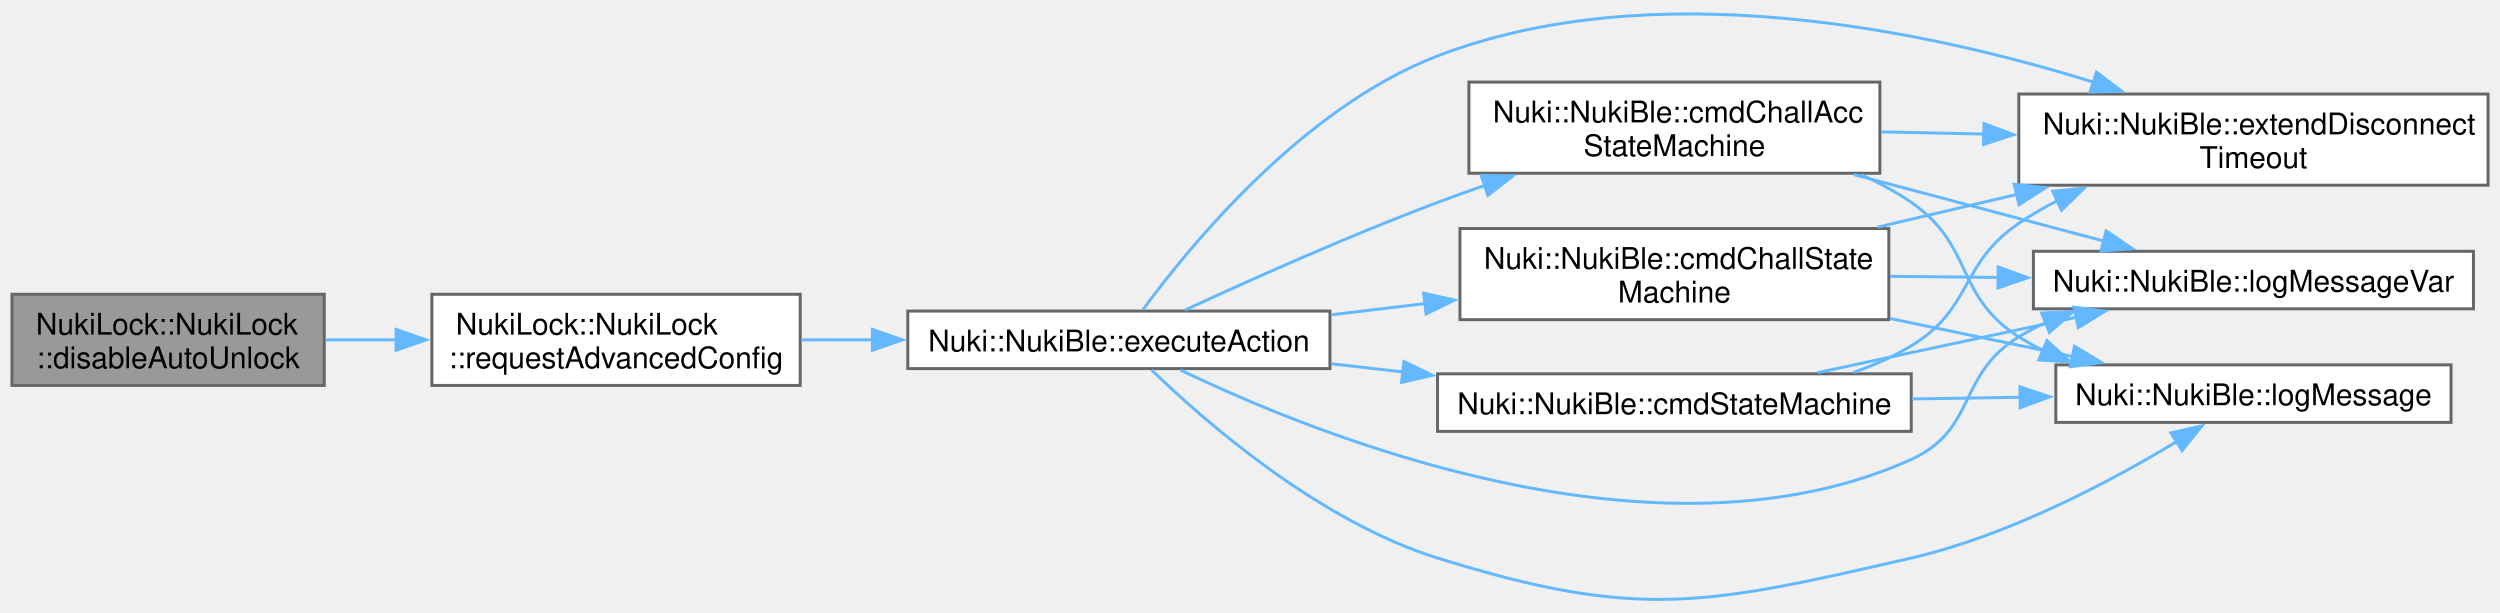
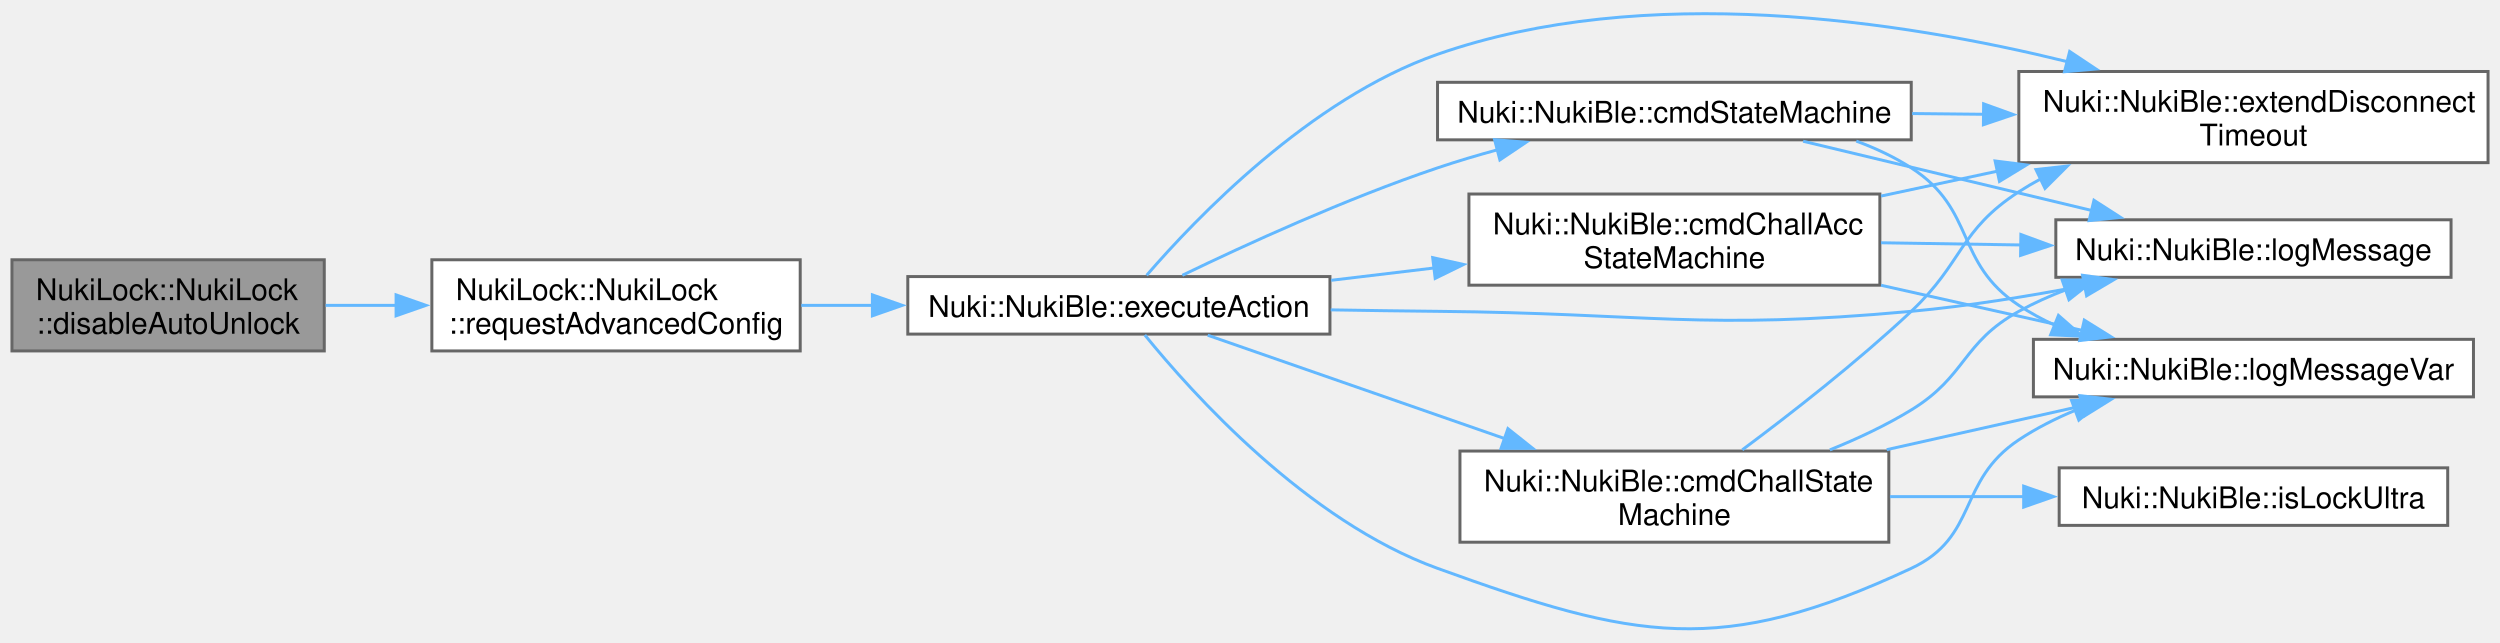
- <svg xmlns="http://www.w3.org/2000/svg" xmlns:xlink="http://www.w3.org/1999/xlink" width="837pt" height="205pt" viewBox="0.00 0.00 836.50 204.75">
-   <g id="graph0" class="graph" transform="scale(1 1) rotate(0) translate(4 200.75)">
+ <svg xmlns="http://www.w3.org/2000/svg" xmlns:xlink="http://www.w3.org/1999/xlink" width="837pt" height="215pt" viewBox="0.00 0.00 836.50 214.53">
+   <g id="graph0" class="graph" transform="scale(1 1) rotate(0) translate(4 210.53)">
    <g id="Node000001" class="node">
      <g id="a_Node000001">
        <a xlink:title="Gets the current advanced config from the lock, updates the disable autounlock parameter and sends th...">
-           <polygon fill="#999999" stroke="#666666" points="104.5,-102.35 0,-102.35 0,-71.85 104.5,-71.85 104.5,-102.35" />
-           <text text-anchor="start" x="8" y="-88.85" font-family="Helvetica,sans-Serif" font-size="10.00">NukiLock::NukiLock</text>
-           <text text-anchor="middle" x="52.25" y="-77.6" font-family="Helvetica,sans-Serif" font-size="10.00">::disableAutoUnlock</text>
+           <polygon fill="#999999" stroke="#666666" points="104.5,-123.78 0,-123.78 0,-93.28 104.5,-93.28 104.5,-123.78" />
+           <text text-anchor="start" x="8" y="-110.28" font-family="Helvetica,sans-Serif" font-size="10.00">NukiLock::NukiLock</text>
+           <text text-anchor="middle" x="52.25" y="-99.03" font-family="Helvetica,sans-Serif" font-size="10.00">::disableAutoUnlock</text>
        </a>
      </g>
    </g>
    <g id="Node000002" class="node">
      <g id="a_Node000002">
        <a xlink:href="class_nuki_lock_1_1_nuki_lock.html#aa882f9b3256313bbd45b4269f8c74521" target="_top" xlink:title="Requests advanced config from Lock via BLE.">
-           <polygon fill="white" stroke="#666666" points="263.75,-102.35 140.5,-102.35 140.5,-71.85 263.75,-71.85 263.75,-102.35" />
-           <text text-anchor="start" x="148.5" y="-88.85" font-family="Helvetica,sans-Serif" font-size="10.00">NukiLock::NukiLock</text>
-           <text text-anchor="middle" x="202.12" y="-77.6" font-family="Helvetica,sans-Serif" font-size="10.00">::requestAdvancedConfig</text>
+           <polygon fill="white" stroke="#666666" points="263.75,-123.78 140.5,-123.78 140.5,-93.28 263.75,-93.28 263.75,-123.78" />
+           <text text-anchor="start" x="148.5" y="-110.28" font-family="Helvetica,sans-Serif" font-size="10.00">NukiLock::NukiLock</text>
+           <text text-anchor="middle" x="202.12" y="-99.03" font-family="Helvetica,sans-Serif" font-size="10.00">::requestAdvancedConfig</text>
        </a>
      </g>
    </g>
    <g id="edge1_Node000001_Node000002" class="edge">
      <g id="a_edge1_Node000001_Node000002">
        <a xlink:title=" ">
-           <path fill="none" stroke="#63b8ff" d="M104.97,-87.1C112.67,-87.1 120.72,-87.1 128.75,-87.1" />
-           <polygon fill="#63b8ff" stroke="#63b8ff" points="128.53,-90.6 138.53,-87.1 128.53,-83.6 128.53,-90.6" />
+           <path fill="none" stroke="#63b8ff" d="M104.97,-108.53C112.67,-108.53 120.72,-108.53 128.75,-108.53" />
+           <polygon fill="#63b8ff" stroke="#63b8ff" points="128.53,-112.03 138.53,-108.53 128.53,-105.03 128.53,-112.03" />
        </a>
      </g>
    </g>
    <g id="Node000003" class="node">
      <g id="a_Node000003">
        <a xlink:href="class_nuki_1_1_nuki_ble.html#af1f1e299e8d97e053bba80e92ba285d6" target="_top" xlink:title=" ">
-           <polygon fill="white" stroke="#666666" points="441,-96.73 299.75,-96.73 299.75,-77.48 441,-77.48 441,-96.73" />
-           <text text-anchor="middle" x="370.38" y="-83.23" font-family="Helvetica,sans-Serif" font-size="10.00">Nuki::NukiBle::executeAction</text>
+           <polygon fill="white" stroke="#666666" points="441,-118.16 299.75,-118.16 299.75,-98.91 441,-98.91 441,-118.16" />
+           <text text-anchor="middle" x="370.38" y="-104.66" font-family="Helvetica,sans-Serif" font-size="10.00">Nuki::NukiBle::executeAction</text>
        </a>
      </g>
    </g>
    <g id="edge2_Node000002_Node000003" class="edge">
      <g id="a_edge2_Node000002_Node000003">
        <a xlink:title=" ">
-           <path fill="none" stroke="#63b8ff" d="M264.09,-87.1C271.9,-87.1 279.99,-87.1 288.06,-87.1" />
-           <polygon fill="#63b8ff" stroke="#63b8ff" points="287.91,-90.6 297.91,-87.1 287.91,-83.6 287.91,-90.6" />
+           <path fill="none" stroke="#63b8ff" d="M264.09,-108.53C271.9,-108.53 279.99,-108.53 288.06,-108.53" />
+           <polygon fill="#63b8ff" stroke="#63b8ff" points="287.91,-112.03 297.91,-108.53 287.91,-105.03 287.91,-112.03" />
        </a>
      </g>
    </g>
    <g id="Node000004" class="node">
      <g id="a_Node000004">
        <a xlink:href="class_nuki_1_1_nuki_ble.html#ada0f3beebd95d35c122e25dd3f9eb886" target="_top" xlink:title=" ">
-           <polygon fill="white" stroke="#666666" points="625,-173.35 487.5,-173.35 487.5,-142.85 625,-142.85 625,-173.35" />
-           <text text-anchor="start" x="495.5" y="-159.85" font-family="Helvetica,sans-Serif" font-size="10.00">Nuki::NukiBle::cmdChallAcc</text>
-           <text text-anchor="middle" x="556.25" y="-148.6" font-family="Helvetica,sans-Serif" font-size="10.00">StateMachine</text>
+           <polygon fill="white" stroke="#666666" points="625,-145.78 487.5,-145.78 487.5,-115.28 625,-115.28 625,-145.78" />
+           <text text-anchor="start" x="495.5" y="-132.28" font-family="Helvetica,sans-Serif" font-size="10.00">Nuki::NukiBle::cmdChallAcc</text>
+           <text text-anchor="middle" x="556.25" y="-121.03" font-family="Helvetica,sans-Serif" font-size="10.00">StateMachine</text>
        </a>
      </g>
    </g>
    <g id="edge3_Node000003_Node000004" class="edge">
      <g id="a_edge3_Node000003_Node000004">
        <a xlink:title=" ">
-           <path fill="none" stroke="#63b8ff" d="M392.56,-97.09C413.7,-106.87 447.24,-121.9 477,-133.1 482.21,-135.06 487.64,-137 493.12,-138.89" />
-           <polygon fill="#63b8ff" stroke="#63b8ff" points="491.61,-142.08 502.21,-141.95 493.85,-135.44 491.61,-142.08" />
+           <path fill="none" stroke="#63b8ff" d="M441.41,-116.91C452.68,-118.26 464.41,-119.66 475.88,-121.04" />
+           <polygon fill="#63b8ff" stroke="#63b8ff" points="475.38,-124.5 485.72,-122.21 476.21,-117.55 475.38,-124.5" />
        </a>
      </g>
    </g>
    <g id="Node000005" class="node">
      <g id="a_Node000005">
        <a xlink:href="class_nuki_1_1_nuki_ble.html#a6e8fca90c04249660dce6cb993eb4495" target="_top" xlink:title=" ">
-           <polygon fill="white" stroke="#666666" points="828.5,-169.35 671.5,-169.35 671.5,-138.85 828.5,-138.85 828.5,-169.35" />
-           <text text-anchor="start" x="679.5" y="-155.85" font-family="Helvetica,sans-Serif" font-size="10.00">Nuki::NukiBle::extendDisconnect</text>
-           <text text-anchor="middle" x="750" y="-144.6" font-family="Helvetica,sans-Serif" font-size="10.00">Timeout</text>
-         </a>
-       </g>
-     </g>
-     <g id="edge15_Node000003_Node000005" class="edge">
-       <g id="a_edge15_Node000003_Node000005">
-         <a xlink:title=" ">
-           <path fill="none" stroke="#63b8ff" d="M378.39,-97.14C393.54,-117.83 431.64,-164.7 477,-182.1 549.51,-209.91 640.42,-190.75 696.61,-173.28" />
-           <polygon fill="#63b8ff" stroke="#63b8ff" points="697.47,-176.68 705.93,-170.29 695.33,-170.02 697.47,-176.68" />
+           <polygon fill="white" stroke="#666666" points="828.5,-186.78 671.5,-186.78 671.5,-156.28 828.5,-156.28 828.5,-186.78" />
+           <text text-anchor="start" x="679.5" y="-173.28" font-family="Helvetica,sans-Serif" font-size="10.00">Nuki::NukiBle::extendDisconnect</text>
+           <text text-anchor="middle" x="750" y="-162.03" font-family="Helvetica,sans-Serif" font-size="10.00">Timeout</text>
+         </a>
+       </g>
+     </g>
+     <g id="edge16_Node000003_Node000005" class="edge">
+       <g id="a_edge16_Node000003_Node000005">
+         <a xlink:title=" ">
+           <path fill="none" stroke="#63b8ff" d="M379.66,-118.58C395.95,-137.45 434.31,-177.63 477,-192.53 546.38,-216.76 631.57,-203.9 687.93,-190.02" />
+           <polygon fill="#63b8ff" stroke="#63b8ff" points="688.51,-193.48 697.33,-187.61 686.78,-186.7 688.51,-193.48" />
        </a>
      </g>
    </g>
    <g id="Node000006" class="node">
      <g id="a_Node000006">
        <a xlink:href="class_nuki_1_1_nuki_ble.html#ac7ce691d9c3e586474655d1663eb2e20" target="_top" xlink:title=" ">
-           <polygon fill="white" stroke="#666666" points="816.12,-78.73 683.88,-78.73 683.88,-59.48 816.12,-59.48 816.12,-78.73" />
-           <text text-anchor="middle" x="750" y="-65.23" font-family="Helvetica,sans-Serif" font-size="10.00">Nuki::NukiBle::logMessage</text>
-         </a>
-       </g>
-     </g>
-     <g id="edge16_Node000003_Node000006" class="edge">
-       <g id="a_edge16_Node000003_Node000006">
-         <a xlink:title=" ">
-           <path fill="none" stroke="#63b8ff" d="M381.31,-77.03C398.78,-60.1 436.99,-26.58 477,-14.1 544.25,6.88 566.84,1.66 635.5,-14.1 668.11,-21.59 702.23,-39.73 724.44,-53.14" />
-           <polygon fill="#63b8ff" stroke="#63b8ff" points="722.41,-56 732.75,-58.3 726.1,-50.06 722.41,-56" />
+           <polygon fill="white" stroke="#666666" points="816.12,-137.16 683.88,-137.16 683.88,-117.91 816.12,-117.91 816.12,-137.16" />
+           <text text-anchor="middle" x="750" y="-123.66" font-family="Helvetica,sans-Serif" font-size="10.00">Nuki::NukiBle::logMessage</text>
+         </a>
+       </g>
+     </g>
+     <g id="edge17_Node000003_Node000006" class="edge">
+       <g id="a_edge17_Node000003_Node000006">
+         <a xlink:title=" ">
+           <path fill="none" stroke="#63b8ff" d="M441.26,-107.02C453.18,-106.82 465.45,-106.64 477,-106.53 547.44,-105.87 565.35,-100.1 635.5,-106.53 654.59,-108.28 675.26,-111.66 693.66,-115.2" />
+           <polygon fill="#63b8ff" stroke="#63b8ff" points="692.82,-118.6 703.31,-117.12 694.18,-111.73 692.82,-118.6" />
        </a>
      </g>
    </g>
    <g id="Node000007" class="node">
      <g id="a_Node000007">
        <a xlink:href="class_nuki_1_1_nuki_ble.html#af3650133f46aeca48a5f01b95d23ab71" target="_top" xlink:title=" ">
-           <polygon fill="white" stroke="#666666" points="823.62,-116.73 676.38,-116.73 676.38,-97.48 823.62,-97.48 823.62,-116.73" />
-           <text text-anchor="middle" x="750" y="-103.23" font-family="Helvetica,sans-Serif" font-size="10.00">Nuki::NukiBle::logMessageVar</text>
-         </a>
-       </g>
-     </g>
-     <g id="edge17_Node000003_Node000007" class="edge">
-       <g id="a_edge17_Node000003_Node000007">
-         <a xlink:title=" ">
-           <path fill="none" stroke="#63b8ff" d="M390.95,-77.03C436.18,-55.24 550.58,-8.66 635.5,-47.1 657.59,-57.1 650.77,-75.52 671.5,-88.1 674.43,-89.88 677.51,-91.49 680.69,-92.95" />
-           <polygon fill="#63b8ff" stroke="#63b8ff" points="679.13,-96.09 689.72,-96.55 681.73,-89.59 679.13,-96.09" />
+           <polygon fill="white" stroke="#666666" points="823.62,-97.16 676.38,-97.16 676.38,-77.91 823.62,-77.91 823.62,-97.16" />
+           <text text-anchor="middle" x="750" y="-83.66" font-family="Helvetica,sans-Serif" font-size="10.00">Nuki::NukiBle::logMessageVar</text>
+         </a>
+       </g>
+     </g>
+     <g id="edge18_Node000003_Node000007" class="edge">
+       <g id="a_edge18_Node000003_Node000007">
+         <a xlink:title=" ">
+           <path fill="none" stroke="#63b8ff" d="M379.05,-98.62C394.86,-79.14 433.24,-36.37 477,-20.53 543.24,3.44 571.67,9.27 635.5,-20.53 658.08,-31.08 650.75,-49.73 671.5,-63.53 677.35,-67.42 683.86,-70.71 690.55,-73.48" />
+           <polygon fill="#63b8ff" stroke="#63b8ff" points="689.14,-76.69 699.74,-76.89 691.58,-70.13 689.14,-76.69" />
        </a>
      </g>
    </g>
    <g id="Node000008" class="node">
      <g id="a_Node000008">
        <a xlink:href="class_nuki_1_1_nuki_ble.html#a59169a9f492793762e3c6ba39b611b07" target="_top" xlink:title=" ">
-           <polygon fill="white" stroke="#666666" points="628,-124.35 484.5,-124.35 484.5,-93.85 628,-93.85 628,-124.35" />
-           <text text-anchor="start" x="492.5" y="-110.85" font-family="Helvetica,sans-Serif" font-size="10.00">Nuki::NukiBle::cmdChallState</text>
-           <text text-anchor="middle" x="556.25" y="-99.6" font-family="Helvetica,sans-Serif" font-size="10.00">Machine</text>
+           <polygon fill="white" stroke="#666666" points="628,-59.78 484.5,-59.78 484.5,-29.28 628,-29.28 628,-59.78" />
+           <text text-anchor="start" x="492.5" y="-46.28" font-family="Helvetica,sans-Serif" font-size="10.00">Nuki::NukiBle::cmdChallState</text>
+           <text text-anchor="middle" x="556.25" y="-35.03" font-family="Helvetica,sans-Serif" font-size="10.00">Machine</text>
        </a>
      </g>
    </g>
    <g id="edge7_Node000003_Node000008" class="edge">
      <g id="a_edge7_Node000003_Node000008">
        <a xlink:title=" ">
-           <path fill="none" stroke="#63b8ff" d="M441.41,-95.48C451.7,-96.71 462.37,-97.99 472.88,-99.25" />
-           <polygon fill="#63b8ff" stroke="#63b8ff" points="472.34,-102.71 482.68,-100.42 473.17,-95.76 472.34,-102.71" />
+           <path fill="none" stroke="#63b8ff" d="M400.11,-98.53C426.6,-89.31 466.68,-75.36 499.46,-63.95" />
+           <polygon fill="#63b8ff" stroke="#63b8ff" points="500.55,-67.28 508.84,-60.69 498.24,-60.67 500.55,-67.28" />
+         </a>
+       </g>
+     </g>
+     <g id="Node000010" class="node">
+       <g id="a_Node000010">
+         <a xlink:href="class_nuki_1_1_nuki_ble.html#ad135bb1455665decfddff67772c1d411" target="_top" xlink:title=" ">
+           <polygon fill="white" stroke="#666666" points="635.5,-183.16 477,-183.16 477,-163.91 635.5,-163.91 635.5,-183.16" />
+           <text text-anchor="middle" x="556.25" y="-169.66" font-family="Helvetica,sans-Serif" font-size="10.00">Nuki::NukiBle::cmdStateMachine</text>
+         </a>
+       </g>
+     </g>
+     <g id="edge12_Node000003_Node000010" class="edge">
+       <g id="a_edge12_Node000003_Node000010">
+         <a xlink:title=" ">
+           <path fill="none" stroke="#63b8ff" d="M391.61,-118.59C412.57,-128.72 446.48,-144.27 477,-154.53 483.52,-156.73 490.43,-158.78 497.33,-160.66" />
+           <polygon fill="#63b8ff" stroke="#63b8ff" points="496.09,-163.96 506.65,-163.1 497.86,-157.19 496.09,-163.96" />
+         </a>
+       </g>
+     </g>
+     <g id="edge4_Node000004_Node000005" class="edge">
+       <g id="a_edge4_Node000004_Node000005">
+         <a xlink:title=" ">
+           <path fill="none" stroke="#63b8ff" d="M625.39,-145.1C638.09,-147.82 651.5,-150.69 664.62,-153.49" />
+           <polygon fill="#63b8ff" stroke="#63b8ff" points="663.56,-156.84 674.07,-155.51 665.02,-150 663.56,-156.84" />
+         </a>
+       </g>
+     </g>
+     <g id="edge5_Node000004_Node000006" class="edge">
+       <g id="a_edge5_Node000004_Node000006">
+         <a xlink:title=" ">
+           <path fill="none" stroke="#63b8ff" d="M625.39,-129.47C640.64,-129.23 656.91,-128.97 672.47,-128.73" />
+           <polygon fill="#63b8ff" stroke="#63b8ff" points="672.19,-132.24 682.13,-128.58 672.08,-125.24 672.19,-132.24" />
+         </a>
+       </g>
+     </g>
+     <g id="edge6_Node000004_Node000007" class="edge">
+       <g id="a_edge6_Node000004_Node000007">
+         <a xlink:title=" ">
+           <path fill="none" stroke="#63b8ff" d="M625.39,-115.25C647.48,-110.3 671.7,-104.87 692.82,-100.13" />
+           <polygon fill="#63b8ff" stroke="#63b8ff" points="693.4,-103.59 702.39,-97.99 691.86,-96.76 693.4,-103.59" />
+         </a>
+       </g>
+     </g>
+     <g id="edge8_Node000008_Node000005" class="edge">
+       <g id="a_edge8_Node000008_Node000005">
+         <a xlink:title=" ">
+           <path fill="none" stroke="#63b8ff" d="M578.97,-60.19C595.13,-72.21 617.43,-89.57 635.5,-106.53 652.93,-122.91 651.43,-133.53 671.5,-146.53 673.89,-148.08 676.38,-149.54 678.94,-150.91" />
+           <polygon fill="#63b8ff" stroke="#63b8ff" points="677.23,-153.97 687.76,-155.15 680.26,-147.66 677.23,-153.97" />
+         </a>
+       </g>
+     </g>
+     <g id="edge10_Node000008_Node000006" class="edge">
+       <g id="a_edge10_Node000008_Node000006">
+         <a xlink:title=" ">
+           <path fill="none" stroke="#63b8ff" d="M608.27,-60.17C617.63,-63.94 627.09,-68.4 635.5,-73.53 654.02,-84.85 652.49,-96.06 671.5,-106.53 676.49,-109.28 681.85,-111.68 687.35,-113.78" />
+           <polygon fill="#63b8ff" stroke="#63b8ff" points="686,-117.02 696.59,-116.97 688.28,-110.4 686,-117.02" />
+         </a>
+       </g>
+     </g>
+     <g id="edge11_Node000008_Node000007" class="edge">
+       <g id="a_edge11_Node000008_Node000007">
+         <a xlink:title=" ">
+           <path fill="none" stroke="#63b8ff" d="M627.29,-60.24C648.86,-65.08 672.32,-70.34 692.84,-74.94" />
+           <polygon fill="#63b8ff" stroke="#63b8ff" points="691.9,-78.32 702.42,-77.09 693.43,-71.49 691.9,-78.32" />
        </a>
      </g>
    </g>
    <g id="Node000009" class="node">
      <g id="a_Node000009">
-         <a xlink:href="class_nuki_1_1_nuki_ble.html#ad135bb1455665decfddff67772c1d411" target="_top" xlink:title=" ">
-           <polygon fill="white" stroke="#666666" points="635.5,-75.73 477,-75.73 477,-56.48 635.5,-56.48 635.5,-75.73" />
-           <text text-anchor="middle" x="556.25" y="-62.23" font-family="Helvetica,sans-Serif" font-size="10.00">Nuki::NukiBle::cmdStateMachine</text>
-         </a>
-       </g>
-     </g>
-     <g id="edge11_Node000003_Node000009" class="edge">
-       <g id="a_edge11_Node000003_Node000009">
-         <a xlink:title=" ">
-           <path fill="none" stroke="#63b8ff" d="M441.41,-79.1C449.28,-78.21 457.37,-77.28 465.44,-76.36" />
-           <polygon fill="#63b8ff" stroke="#63b8ff" points="465.76,-79.85 475.3,-75.23 464.97,-72.89 465.76,-79.85" />
-         </a>
-       </g>
-     </g>
-     <g id="edge4_Node000004_Node000005" class="edge">
-       <g id="a_edge4_Node000004_Node000005">
-         <a xlink:title=" ">
-           <path fill="none" stroke="#63b8ff" d="M625.39,-156.68C636.54,-156.45 648.22,-156.2 659.78,-155.96" />
-           <polygon fill="#63b8ff" stroke="#63b8ff" points="659.83,-159.46 669.76,-155.76 659.69,-152.46 659.83,-159.46" />
-         </a>
-       </g>
-     </g>
-     <g id="edge5_Node000004_Node000006" class="edge">
-       <g id="a_edge5_Node000004_Node000006">
-         <a xlink:title=" ">
-           <path fill="none" stroke="#63b8ff" d="M618.72,-142.38C624.63,-139.73 630.33,-136.66 635.5,-133.1 656.6,-118.58 649.91,-101.89 671.5,-88.1 674.09,-86.45 676.82,-84.94 679.63,-83.56" />
-           <polygon fill="#63b8ff" stroke="#63b8ff" points="680.91,-86.82 688.76,-79.7 678.19,-80.37 680.91,-86.82" />
-         </a>
-       </g>
-     </g>
-     <g id="edge6_Node000004_Node000007" class="edge">
-       <g id="a_edge6_Node000004_Node000007">
-         <a xlink:title=" ">
-           <path fill="none" stroke="#63b8ff" d="M616.35,-142.38C643.19,-135.25 674.56,-126.9 700.05,-120.12" />
-           <polygon fill="#63b8ff" stroke="#63b8ff" points="700.72,-123.56 709.49,-117.61 698.93,-116.8 700.72,-123.56" />
-         </a>
-       </g>
-     </g>
-     <g id="edge8_Node000008_Node000005" class="edge">
-       <g id="a_edge8_Node000008_Node000005">
-         <a xlink:title=" ">
-           <path fill="none" stroke="#63b8ff" d="M624.31,-124.84C639.35,-128.37 655.43,-132.14 670.87,-135.77" />
-           <polygon fill="#63b8ff" stroke="#63b8ff" points="669.96,-139.15 680.5,-138.03 671.56,-132.33 669.96,-139.15" />
-         </a>
-       </g>
-     </g>
-     <g id="edge9_Node000008_Node000006" class="edge">
-       <g id="a_edge9_Node000008_Node000006">
-         <a xlink:title=" ">
-           <path fill="none" stroke="#63b8ff" d="M628.38,-94.26C648.51,-90.06 670.21,-85.54 689.58,-81.5" />
-           <polygon fill="#63b8ff" stroke="#63b8ff" points="690.13,-84.96 699.2,-79.49 688.7,-78.11 690.13,-84.96" />
-         </a>
-       </g>
-     </g>
-     <g id="edge10_Node000008_Node000007" class="edge">
-       <g id="a_edge10_Node000008_Node000007">
-         <a xlink:title=" ">
-           <path fill="none" stroke="#63b8ff" d="M628.38,-108.36C640.17,-108.24 652.5,-108.11 664.58,-107.98" />
-           <polygon fill="#63b8ff" stroke="#63b8ff" points="664.59,-111.48 674.55,-107.88 664.51,-104.48 664.59,-111.48" />
-         </a>
-       </g>
-     </g>
-     <g id="edge12_Node000009_Node000005" class="edge">
-       <g id="a_edge12_Node000009_Node000005">
-         <a xlink:title=" ">
-           <path fill="none" stroke="#63b8ff" d="M616.09,-76.18C622.89,-78.55 629.52,-81.48 635.5,-85.1 656.25,-97.66 651.46,-112.44 671.5,-126.1 675.6,-128.9 680.01,-131.45 684.58,-133.77" />
-           <polygon fill="#63b8ff" stroke="#63b8ff" points="682.83,-136.82 693.37,-137.86 685.78,-130.47 682.83,-136.82" />
-         </a>
-       </g>
-     </g>
-     <g id="edge13_Node000009_Node000006" class="edge">
-       <g id="a_edge13_Node000009_Node000006">
-         <a xlink:title=" ">
-           <path fill="none" stroke="#63b8ff" d="M635.8,-67.33C647.79,-67.52 660.15,-67.71 672.11,-67.9" />
-           <polygon fill="#63b8ff" stroke="#63b8ff" points="671.85,-71.4 681.91,-68.05 671.96,-64.4 671.85,-71.4" />
-         </a>
-       </g>
-     </g>
-     <g id="edge14_Node000009_Node000007" class="edge">
-       <g id="a_edge14_Node000009_Node000007">
-         <a xlink:title=" ">
-           <path fill="none" stroke="#63b8ff" d="M604.16,-76.13C630.27,-81.72 663.02,-88.72 690.76,-94.65" />
-           <polygon fill="#63b8ff" stroke="#63b8ff" points="689.92,-98.05 700.43,-96.72 691.39,-91.2 689.92,-98.05" />
+         <a xlink:href="class_nuki_1_1_nuki_ble.html#a25207bb564a4b54b8dd8c872177b53a7" target="_top" xlink:title="Returns if BLE is pairing/paired/connected with a Smart Lock Ultra.">
+           <polygon fill="white" stroke="#666666" points="815,-54.16 685,-54.16 685,-34.91 815,-34.91 815,-54.16" />
+           <text text-anchor="middle" x="750" y="-40.66" font-family="Helvetica,sans-Serif" font-size="10.00">Nuki::NukiBle::isLockUltra</text>
+         </a>
+       </g>
+     </g>
+     <g id="edge9_Node000008_Node000009" class="edge">
+       <g id="a_edge9_Node000008_Node000009">
+         <a xlink:title=" ">
+           <path fill="none" stroke="#63b8ff" d="M628.38,-44.53C643.07,-44.53 658.6,-44.53 673.44,-44.53" />
+           <polygon fill="#63b8ff" stroke="#63b8ff" points="673.12,-48.03 683.12,-44.53 673.12,-41.03 673.12,-48.03" />
+         </a>
+       </g>
+     </g>
+     <g id="edge13_Node000010_Node000005" class="edge">
+       <g id="a_edge13_Node000010_Node000005">
+         <a xlink:title=" ">
+           <path fill="none" stroke="#63b8ff" d="M635.8,-172.71C643.74,-172.63 651.85,-172.55 659.89,-172.46" />
+           <polygon fill="#63b8ff" stroke="#63b8ff" points="659.72,-175.96 669.68,-172.36 659.65,-168.97 659.72,-175.96" />
+         </a>
+       </g>
+     </g>
+     <g id="edge14_Node000010_Node000006" class="edge">
+       <g id="a_edge14_Node000010_Node000006">
+         <a xlink:title=" ">
+           <path fill="none" stroke="#63b8ff" d="M599.33,-163.44C627.8,-156.61 665.64,-147.53 696.14,-140.21" />
+           <polygon fill="#63b8ff" stroke="#63b8ff" points="696.64,-143.69 705.55,-137.96 695.01,-136.89 696.64,-143.69" />
+         </a>
+       </g>
+     </g>
+     <g id="edge15_Node000010_Node000007" class="edge">
+       <g id="a_edge15_Node000010_Node000007">
+         <a xlink:title=" ">
+           <path fill="none" stroke="#63b8ff" d="M617.11,-163.49C623.58,-161.11 629.86,-158.17 635.5,-154.53 657.32,-140.47 649.87,-122.88 671.5,-108.53 675.25,-106.05 679.28,-103.85 683.47,-101.92" />
+           <polygon fill="#63b8ff" stroke="#63b8ff" points="684.76,-105.17 692.72,-98.19 682.14,-98.68 684.76,-105.17" />
        </a>
      </g>
    </g>
  </g>
</svg>
